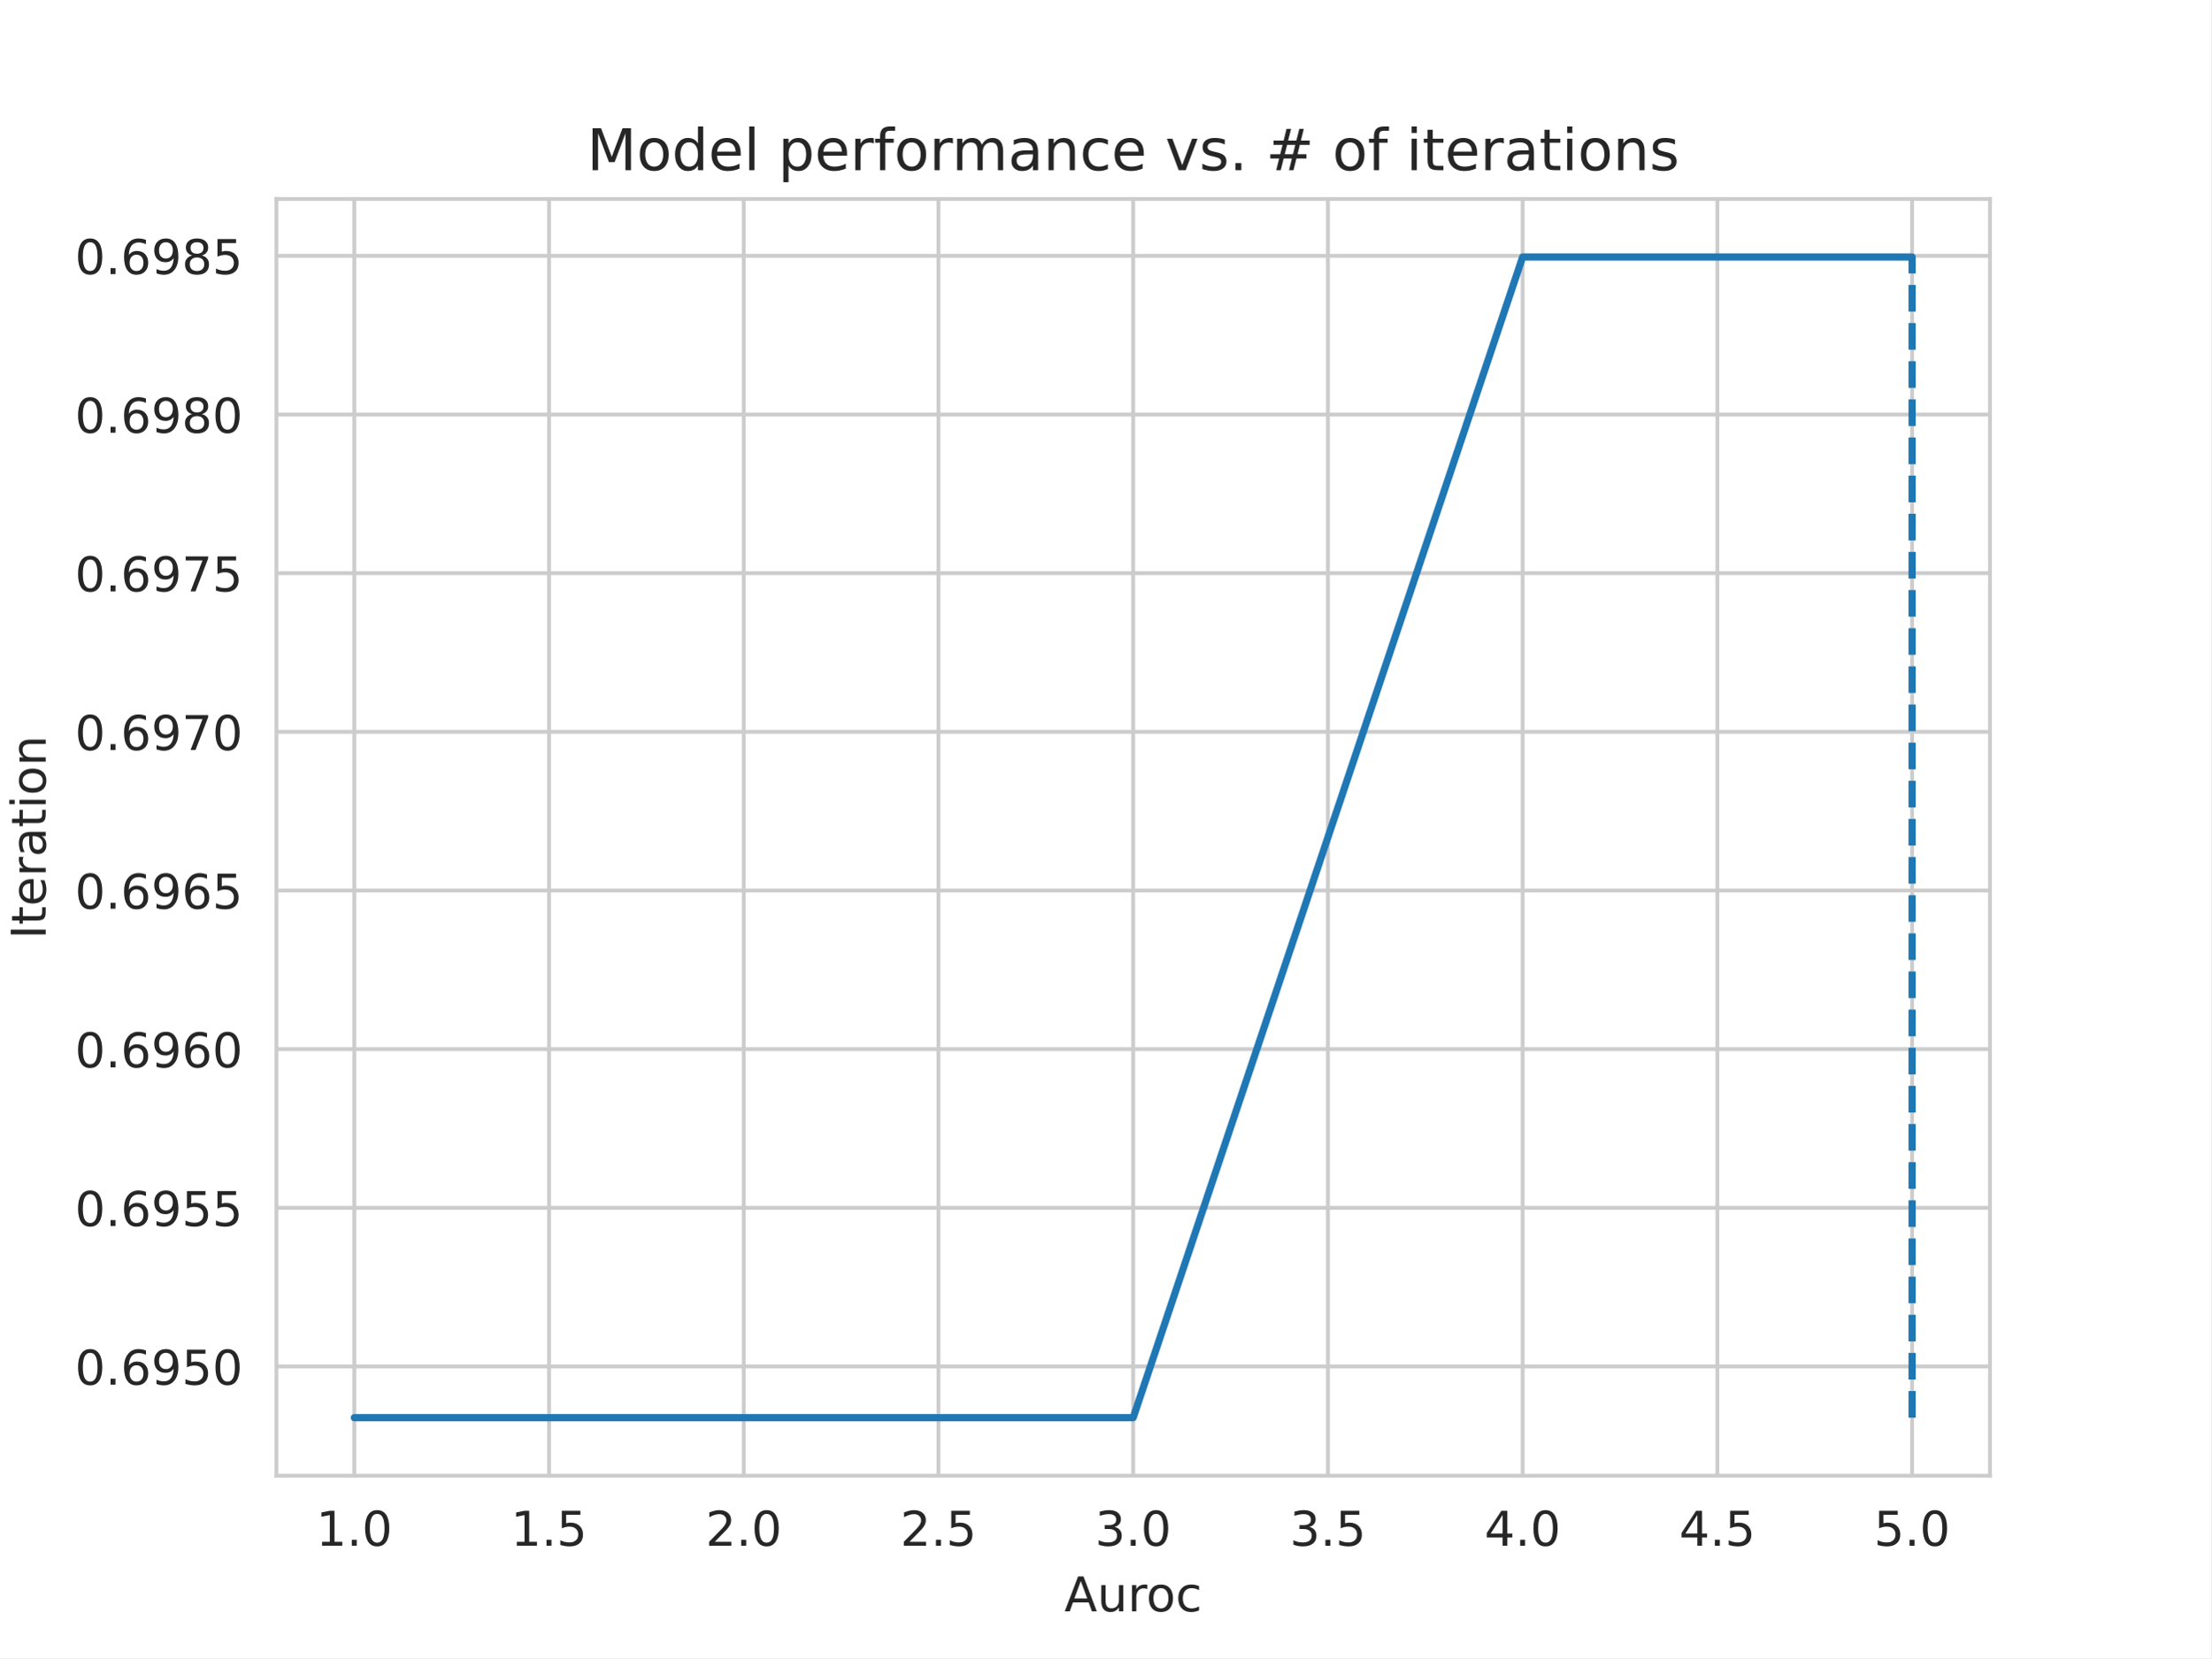
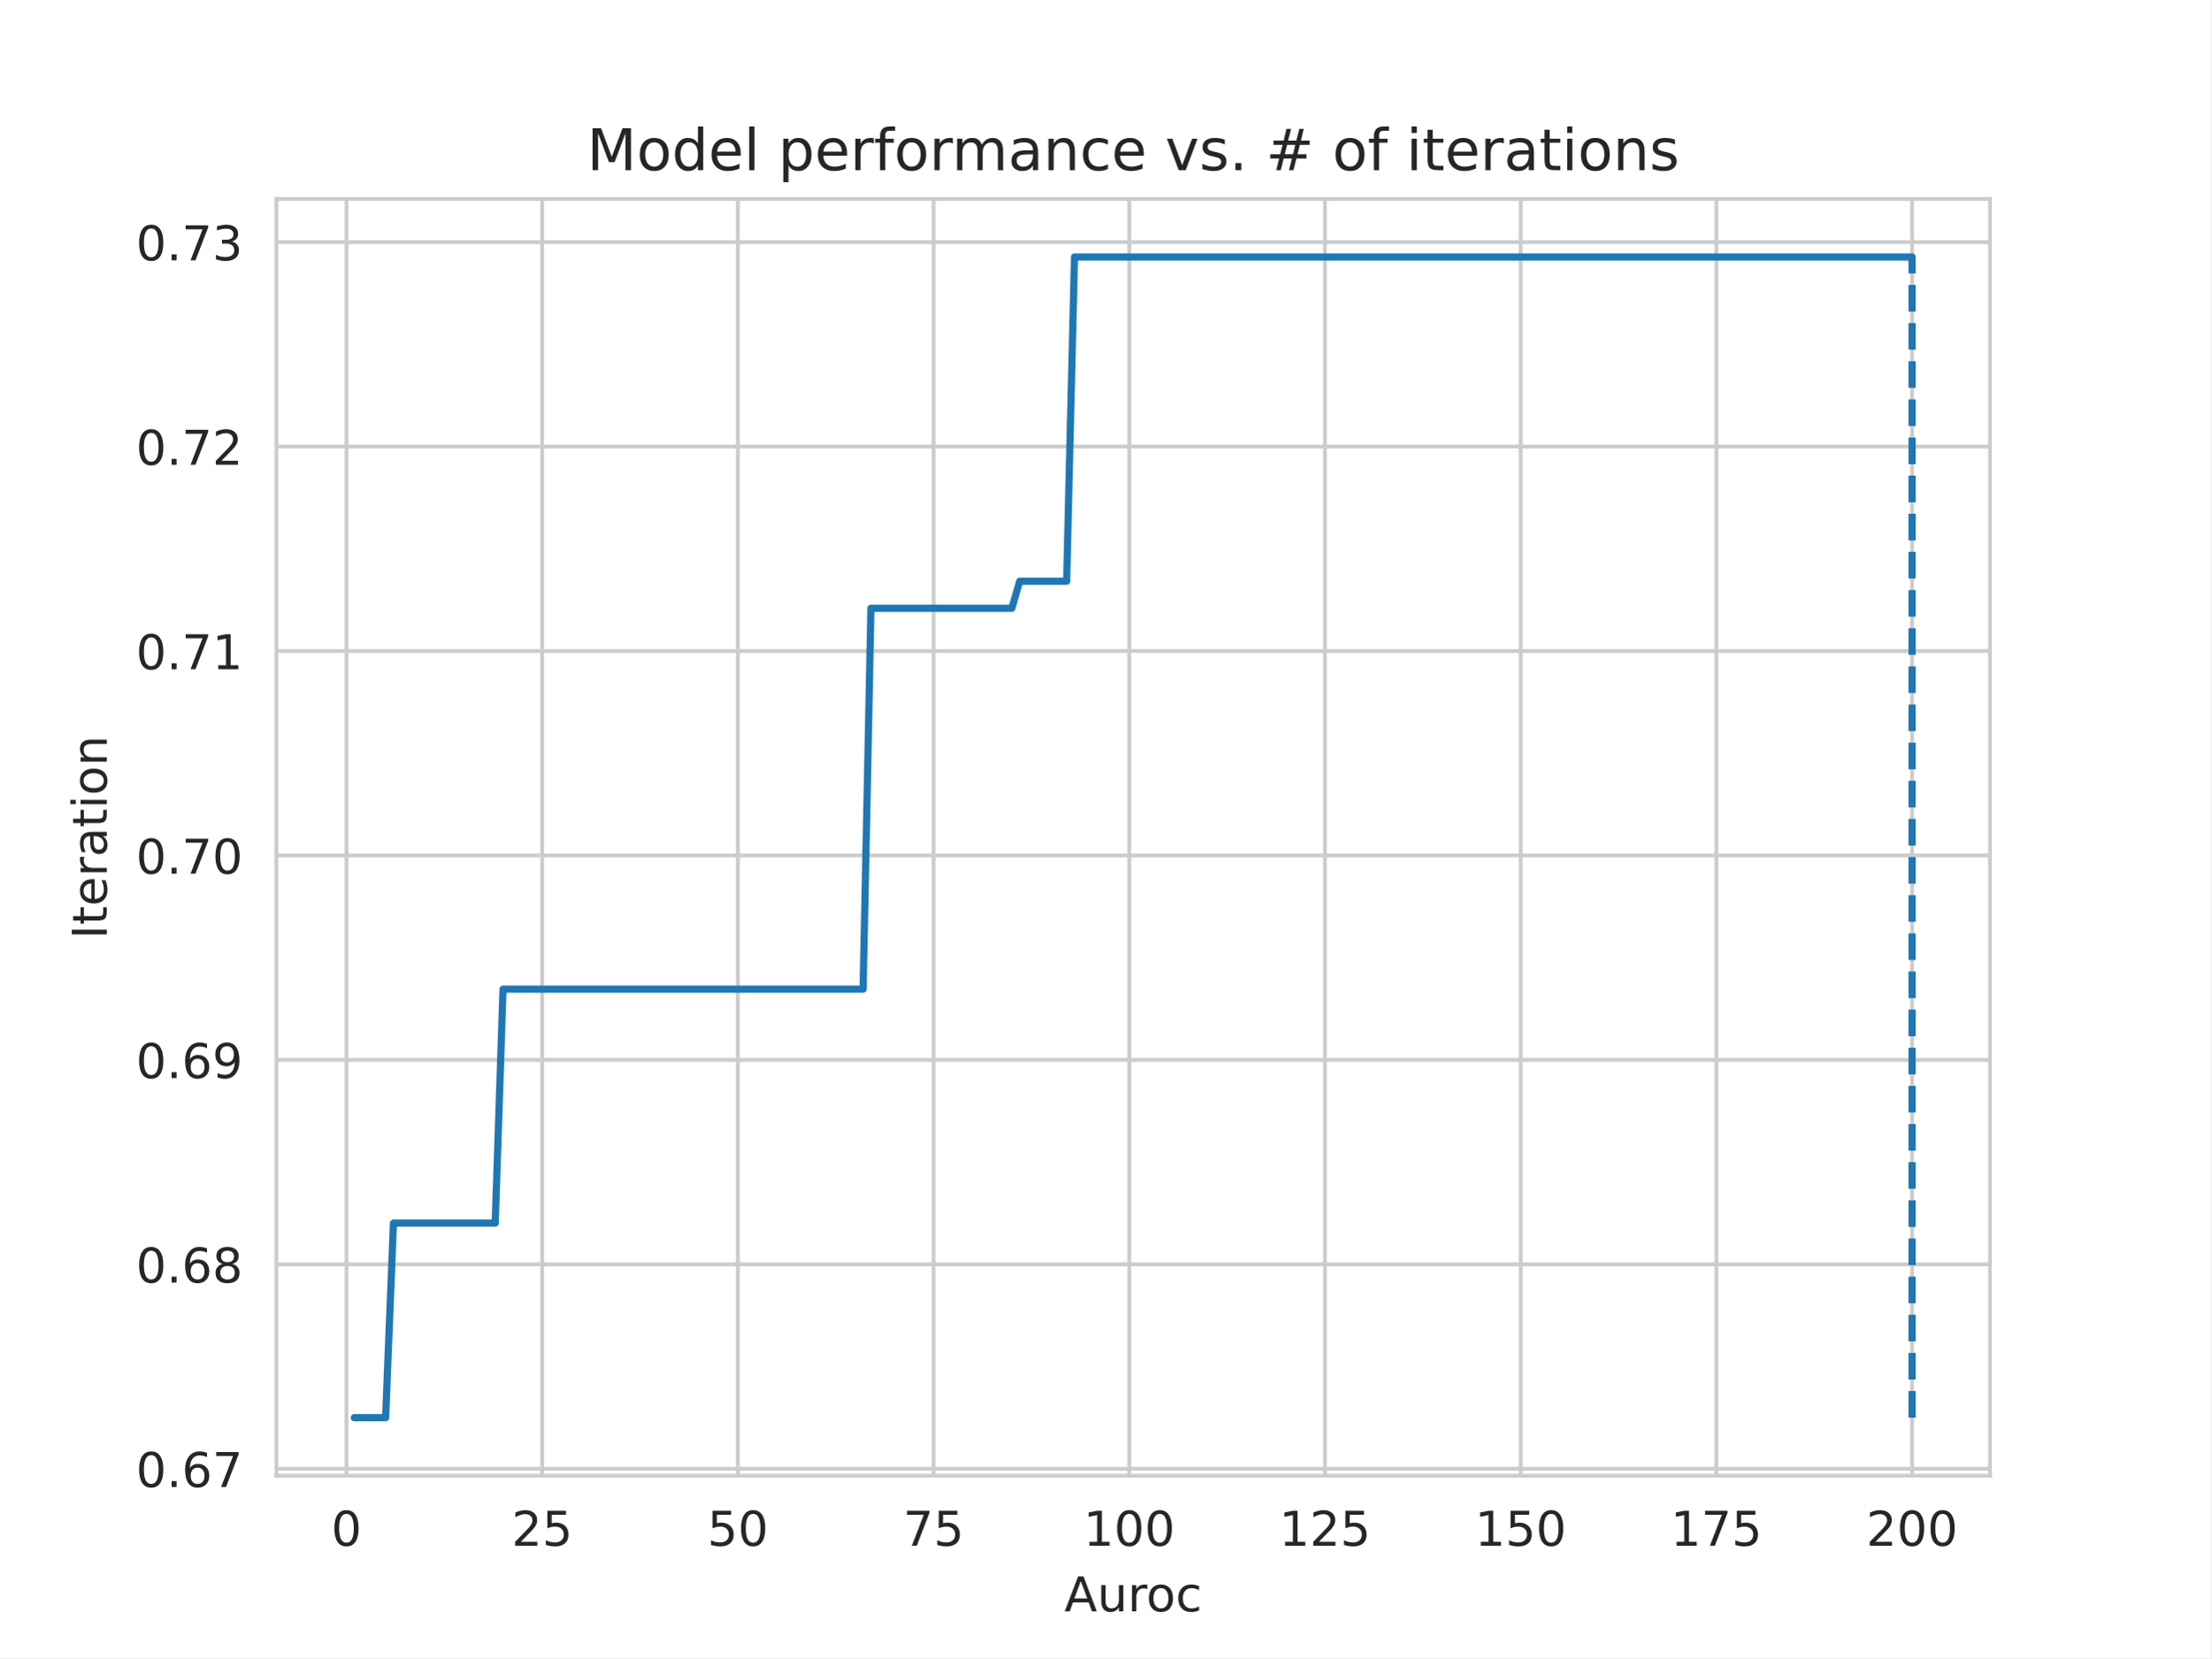
<svg xmlns="http://www.w3.org/2000/svg" xmlns:xlink="http://www.w3.org/1999/xlink" height="345.6pt" version="1.1" viewBox="0 0 460.8 345.6" width="460.8pt">
  <defs>
    <style type="text/css">*{stroke-linecap:butt;stroke-linejoin:round;}</style>
  </defs>
  <g id="figure_1">
    <g id="patch_1">
      <path d="M 0 345.6  L 460.8 345.6  L 460.8 0  L 0 0  z " style="fill:#ffffff;" />
    </g>
    <g id="axes_1">
      <g id="patch_2">
        <path d="M 57.6 307.584  L 414.72 307.584  L 414.72 41.472  L 57.6 41.472  z " style="fill:#ffffff;" />
      </g>
      <g id="matplotlib.axis_1">
        <g id="xtick_1">
          <g id="line2d_1">
-             <path clip-path="url(#pb2d61fb9b7)" d="M 73.833 307.584  L 73.833 41.472  " style="fill:none;stroke:#cccccc;stroke-linecap:round;stroke-width:0.8;" />
+             <path clip-path="url(#pe47498c962)" d="M 72.201 307.584  L 72.201 41.472  " style="fill:none;stroke:#cccccc;stroke-linecap:round;stroke-width:0.8;" />
          </g>
          <g id="text_1">
-             <g style="fill:#262626;" transform="translate(65.88116 322.1824)scale(0.1 -0.1)">
-               <defs>
-                 <path d="M 794 531  L 1825 531  L 1825 4091  L 703 3866  L 703 4441  L 1819 4666  L 2450 4666  L 2450 531  L 3481 531  L 3481 0  L 794 0  L 794 531  z " id="DejaVuSans-31" transform="scale(0.015625)" />
-                 <path d="M 684 794  L 1344 794  L 1344 0  L 684 0  L 684 794  z " id="DejaVuSans-2e" transform="scale(0.015625)" />
+             <g style="fill:#262626;" transform="translate(69.02005 322.1824)scale(0.1 -0.1)">
+               <defs>
                <path d="M 2034 4250  Q 1547 4250 1301 3770  Q 1056 3291 1056 2328  Q 1056 1369 1301 889  Q 1547 409 2034 409  Q 2525 409 2770 889  Q 3016 1369 3016 2328  Q 3016 3291 2770 3770  Q 2525 4250 2034 4250  z M 2034 4750  Q 2819 4750 3233 4129  Q 3647 3509 3647 2328  Q 3647 1150 3233 529  Q 2819 -91 2034 -91  Q 1250 -91 836 529  Q 422 1150 422 2328  Q 422 3509 836 4129  Q 1250 4750 2034 4750  z " id="DejaVuSans-30" transform="scale(0.015625)" />
              </defs>
-               <use xlink:href="#DejaVuSans-31" />
-               <use x="63.623" xlink:href="#DejaVuSans-2e" />
-               <use x="95.41" xlink:href="#DejaVuSans-30" />
+               <use xlink:href="#DejaVuSans-30" />
            </g>
          </g>
        </g>
        <g id="xtick_2">
          <g id="line2d_2">
-             <path clip-path="url(#pb2d61fb9b7)" d="M 114.415 307.584  L 114.415 41.472  " style="fill:none;stroke:#cccccc;stroke-linecap:round;stroke-width:0.8;" />
+             <path clip-path="url(#pe47498c962)" d="M 112.987 307.584  L 112.987 41.472  " style="fill:none;stroke:#cccccc;stroke-linecap:round;stroke-width:0.8;" />
          </g>
          <g id="text_2">
-             <g style="fill:#262626;" transform="translate(106.463 322.1824)scale(0.1 -0.1)">
-               <defs>
+             <g style="fill:#262626;" transform="translate(106.6245 322.1824)scale(0.1 -0.1)">
+               <defs>
+                 <path d="M 1228 531  L 3431 531  L 3431 0  L 469 0  L 469 531  Q 828 903 1448 1529  Q 2069 2156 2228 2338  Q 2531 2678 2651 2914  Q 2772 3150 2772 3378  Q 2772 3750 2511 3984  Q 2250 4219 1831 4219  Q 1534 4219 1204 4116  Q 875 4013 500 3803  L 500 4441  Q 881 4594 1212 4672  Q 1544 4750 1819 4750  Q 2544 4750 2975 4387  Q 3406 4025 3406 3419  Q 3406 3131 3298 2873  Q 3191 2616 2906 2266  Q 2828 2175 2409 1742  Q 1991 1309 1228 531  z " id="DejaVuSans-32" transform="scale(0.015625)" />
                <path d="M 691 4666  L 3169 4666  L 3169 4134  L 1269 4134  L 1269 2991  Q 1406 3038 1543 3061  Q 1681 3084 1819 3084  Q 2600 3084 3056 2656  Q 3513 2228 3513 1497  Q 3513 744 3044 326  Q 2575 -91 1722 -91  Q 1428 -91 1123 -41  Q 819 9 494 109  L 494 744  Q 775 591 1075 516  Q 1375 441 1709 441  Q 2250 441 2565 725  Q 2881 1009 2881 1497  Q 2881 1984 2565 2268  Q 2250 2553 1709 2553  Q 1456 2553 1204 2497  Q 953 2441 691 2322  L 691 4666  z " id="DejaVuSans-35" transform="scale(0.015625)" />
              </defs>
-               <use xlink:href="#DejaVuSans-31" />
-               <use x="63.623" xlink:href="#DejaVuSans-2e" />
-               <use x="95.41" xlink:href="#DejaVuSans-35" />
+               <use xlink:href="#DejaVuSans-32" />
+               <use x="63.623" xlink:href="#DejaVuSans-35" />
            </g>
          </g>
        </g>
        <g id="xtick_3">
          <g id="line2d_3">
-             <path clip-path="url(#pb2d61fb9b7)" d="M 154.996 307.584  L 154.996 41.472  " style="fill:none;stroke:#cccccc;stroke-linecap:round;stroke-width:0.8;" />
+             <path clip-path="url(#pe47498c962)" d="M 153.773 307.584  L 153.773 41.472  " style="fill:none;stroke:#cccccc;stroke-linecap:round;stroke-width:0.8;" />
          </g>
          <g id="text_3">
-             <g style="fill:#262626;" transform="translate(147.0448 322.1824)scale(0.1 -0.1)">
-               <defs>
-                 <path d="M 1228 531  L 3431 531  L 3431 0  L 469 0  L 469 531  Q 828 903 1448 1529  Q 2069 2156 2228 2338  Q 2531 2678 2651 2914  Q 2772 3150 2772 3378  Q 2772 3750 2511 3984  Q 2250 4219 1831 4219  Q 1534 4219 1204 4116  Q 875 4013 500 3803  L 500 4441  Q 881 4594 1212 4672  Q 1544 4750 1819 4750  Q 2544 4750 2975 4387  Q 3406 4025 3406 3419  Q 3406 3131 3298 2873  Q 3191 2616 2906 2266  Q 2828 2175 2409 1742  Q 1991 1309 1228 531  z " id="DejaVuSans-32" transform="scale(0.015625)" />
-               </defs>
-               <use xlink:href="#DejaVuSans-32" />
-               <use x="63.623" xlink:href="#DejaVuSans-2e" />
-               <use x="95.41" xlink:href="#DejaVuSans-30" />
+             <g style="fill:#262626;" transform="translate(147.4103 322.1824)scale(0.1 -0.1)">
+               <use xlink:href="#DejaVuSans-35" />
+               <use x="63.623" xlink:href="#DejaVuSans-30" />
            </g>
          </g>
        </g>
        <g id="xtick_4">
          <g id="line2d_4">
-             <path clip-path="url(#pb2d61fb9b7)" d="M 195.578 307.584  L 195.578 41.472  " style="fill:none;stroke:#cccccc;stroke-linecap:round;stroke-width:0.8;" />
+             <path clip-path="url(#pe47498c962)" d="M 194.559 307.584  L 194.559 41.472  " style="fill:none;stroke:#cccccc;stroke-linecap:round;stroke-width:0.8;" />
          </g>
          <g id="text_4">
-             <g style="fill:#262626;" transform="translate(187.6266 322.1824)scale(0.1 -0.1)">
-               <use xlink:href="#DejaVuSans-32" />
-               <use x="63.623" xlink:href="#DejaVuSans-2e" />
-               <use x="95.41" xlink:href="#DejaVuSans-35" />
+             <g style="fill:#262626;" transform="translate(188.196 322.1824)scale(0.1 -0.1)">
+               <defs>
+                 <path d="M 525 4666  L 3525 4666  L 3525 4397  L 1831 0  L 1172 0  L 2766 4134  L 525 4134  L 525 4666  z " id="DejaVuSans-37" transform="scale(0.015625)" />
+               </defs>
+               <use xlink:href="#DejaVuSans-37" />
+               <use x="63.623" xlink:href="#DejaVuSans-35" />
            </g>
          </g>
        </g>
        <g id="xtick_5">
          <g id="line2d_5">
-             <path clip-path="url(#pb2d61fb9b7)" d="M 236.16 307.584  L 236.16 41.472  " style="fill:none;stroke:#cccccc;stroke-linecap:round;stroke-width:0.8;" />
+             <path clip-path="url(#pe47498c962)" d="M 235.344 307.584  L 235.344 41.472  " style="fill:none;stroke:#cccccc;stroke-linecap:round;stroke-width:0.8;" />
          </g>
          <g id="text_5">
-             <g style="fill:#262626;" transform="translate(228.2084 322.1824)scale(0.1 -0.1)">
-               <defs>
-                 <path d="M 2597 2516  Q 3050 2419 3304 2112  Q 3559 1806 3559 1356  Q 3559 666 3084 287  Q 2609 -91 1734 -91  Q 1441 -91 1130 -33  Q 819 25 488 141  L 488 750  Q 750 597 1062 519  Q 1375 441 1716 441  Q 2309 441 2620 675  Q 2931 909 2931 1356  Q 2931 1769 2642 2001  Q 2353 2234 1838 2234  L 1294 2234  L 1294 2753  L 1863 2753  Q 2328 2753 2575 2939  Q 2822 3125 2822 3475  Q 2822 3834 2567 4026  Q 2313 4219 1838 4219  Q 1578 4219 1281 4162  Q 984 4106 628 3988  L 628 4550  Q 988 4650 1302 4700  Q 1616 4750 1894 4750  Q 2613 4750 3031 4423  Q 3450 4097 3450 3541  Q 3450 3153 3228 2886  Q 3006 2619 2597 2516  z " id="DejaVuSans-33" transform="scale(0.015625)" />
-               </defs>
-               <use xlink:href="#DejaVuSans-33" />
-               <use x="63.623" xlink:href="#DejaVuSans-2e" />
-               <use x="95.41" xlink:href="#DejaVuSans-30" />
+             <g style="fill:#262626;" transform="translate(225.8005 322.1824)scale(0.1 -0.1)">
+               <defs>
+                 <path d="M 794 531  L 1825 531  L 1825 4091  L 703 3866  L 703 4441  L 1819 4666  L 2450 4666  L 2450 531  L 3481 531  L 3481 0  L 794 0  L 794 531  z " id="DejaVuSans-31" transform="scale(0.015625)" />
+               </defs>
+               <use xlink:href="#DejaVuSans-31" />
+               <use x="63.623" xlink:href="#DejaVuSans-30" />
+               <use x="127.246" xlink:href="#DejaVuSans-30" />
            </g>
          </g>
        </g>
        <g id="xtick_6">
          <g id="line2d_6">
-             <path clip-path="url(#pb2d61fb9b7)" d="M 276.742 307.584  L 276.742 41.472  " style="fill:none;stroke:#cccccc;stroke-linecap:round;stroke-width:0.8;" />
+             <path clip-path="url(#pe47498c962)" d="M 276.13 307.584  L 276.13 41.472  " style="fill:none;stroke:#cccccc;stroke-linecap:round;stroke-width:0.8;" />
          </g>
          <g id="text_6">
-             <g style="fill:#262626;" transform="translate(268.7903 322.1824)scale(0.1 -0.1)">
-               <use xlink:href="#DejaVuSans-33" />
-               <use x="63.623" xlink:href="#DejaVuSans-2e" />
-               <use x="95.41" xlink:href="#DejaVuSans-35" />
+             <g style="fill:#262626;" transform="translate(266.5863 322.1824)scale(0.1 -0.1)">
+               <use xlink:href="#DejaVuSans-31" />
+               <use x="63.623" xlink:href="#DejaVuSans-32" />
+               <use x="127.246" xlink:href="#DejaVuSans-35" />
            </g>
          </g>
        </g>
        <g id="xtick_7">
          <g id="line2d_7">
-             <path clip-path="url(#pb2d61fb9b7)" d="M 317.324 307.584  L 317.324 41.472  " style="fill:none;stroke:#cccccc;stroke-linecap:round;stroke-width:0.8;" />
+             <path clip-path="url(#pe47498c962)" d="M 316.916 307.584  L 316.916 41.472  " style="fill:none;stroke:#cccccc;stroke-linecap:round;stroke-width:0.8;" />
          </g>
          <g id="text_7">
-             <g style="fill:#262626;" transform="translate(309.3721 322.1824)scale(0.1 -0.1)">
-               <defs>
-                 <path d="M 2419 4116  L 825 1625  L 2419 1625  L 2419 4116  z M 2253 4666  L 3047 4666  L 3047 1625  L 3713 1625  L 3713 1100  L 3047 1100  L 3047 0  L 2419 0  L 2419 1100  L 313 1100  L 313 1709  L 2253 4666  z " id="DejaVuSans-34" transform="scale(0.015625)" />
-               </defs>
-               <use xlink:href="#DejaVuSans-34" />
-               <use x="63.623" xlink:href="#DejaVuSans-2e" />
-               <use x="95.41" xlink:href="#DejaVuSans-30" />
+             <g style="fill:#262626;" transform="translate(307.372 322.1824)scale(0.1 -0.1)">
+               <use xlink:href="#DejaVuSans-31" />
+               <use x="63.623" xlink:href="#DejaVuSans-35" />
+               <use x="127.246" xlink:href="#DejaVuSans-30" />
            </g>
          </g>
        </g>
        <g id="xtick_8">
          <g id="line2d_8">
-             <path clip-path="url(#pb2d61fb9b7)" d="M 357.905 307.584  L 357.905 41.472  " style="fill:none;stroke:#cccccc;stroke-linecap:round;stroke-width:0.8;" />
+             <path clip-path="url(#pe47498c962)" d="M 357.702 307.584  L 357.702 41.472  " style="fill:none;stroke:#cccccc;stroke-linecap:round;stroke-width:0.8;" />
          </g>
          <g id="text_8">
-             <g style="fill:#262626;" transform="translate(349.9539 322.1824)scale(0.1 -0.1)">
-               <use xlink:href="#DejaVuSans-34" />
-               <use x="63.623" xlink:href="#DejaVuSans-2e" />
-               <use x="95.41" xlink:href="#DejaVuSans-35" />
+             <g style="fill:#262626;" transform="translate(348.1578 322.1824)scale(0.1 -0.1)">
+               <use xlink:href="#DejaVuSans-31" />
+               <use x="63.623" xlink:href="#DejaVuSans-37" />
+               <use x="127.246" xlink:href="#DejaVuSans-35" />
            </g>
          </g>
        </g>
        <g id="xtick_9">
          <g id="line2d_9">
-             <path clip-path="url(#pb2d61fb9b7)" d="M 398.487 307.584  L 398.487 41.472  " style="fill:none;stroke:#cccccc;stroke-linecap:round;stroke-width:0.8;" />
+             <path clip-path="url(#pe47498c962)" d="M 398.487 307.584  L 398.487 41.472  " style="fill:none;stroke:#cccccc;stroke-linecap:round;stroke-width:0.8;" />
          </g>
          <g id="text_9">
-             <g style="fill:#262626;" transform="translate(390.5357 322.1824)scale(0.1 -0.1)">
-               <use xlink:href="#DejaVuSans-35" />
-               <use x="63.623" xlink:href="#DejaVuSans-2e" />
-               <use x="95.41" xlink:href="#DejaVuSans-30" />
+             <g style="fill:#262626;" transform="translate(388.9435 322.1824)scale(0.1 -0.1)">
+               <use xlink:href="#DejaVuSans-32" />
+               <use x="63.623" xlink:href="#DejaVuSans-30" />
+               <use x="127.246" xlink:href="#DejaVuSans-30" />
            </g>
          </g>
        </g>
        <g id="text_10">
          <g style="fill:#262626;" transform="translate(221.8194 335.8606)scale(0.1 -0.1)">
            <defs>
              <path d="M 2188 4044  L 1331 1722  L 3047 1722  L 2188 4044  z M 1831 4666  L 2547 4666  L 4325 0  L 3669 0  L 3244 1197  L 1141 1197  L 716 0  L 50 0  L 1831 4666  z " id="DejaVuSans-41" transform="scale(0.015625)" />
              <path d="M 544 1381  L 544 3500  L 1119 3500  L 1119 1403  Q 1119 906 1312 657  Q 1506 409 1894 409  Q 2359 409 2629 706  Q 2900 1003 2900 1516  L 2900 3500  L 3475 3500  L 3475 0  L 2900 0  L 2900 538  Q 2691 219 2414 64  Q 2138 -91 1772 -91  Q 1169 -91 856 284  Q 544 659 544 1381  z M 1991 3584  L 1991 3584  z " id="DejaVuSans-75" transform="scale(0.015625)" />
              <path d="M 2631 2963  Q 2534 3019 2420 3045  Q 2306 3072 2169 3072  Q 1681 3072 1420 2755  Q 1159 2438 1159 1844  L 1159 0  L 581 0  L 581 3500  L 1159 3500  L 1159 2956  Q 1341 3275 1631 3429  Q 1922 3584 2338 3584  Q 2397 3584 2469 3576  Q 2541 3569 2628 3553  L 2631 2963  z " id="DejaVuSans-72" transform="scale(0.015625)" />
              <path d="M 1959 3097  Q 1497 3097 1228 2736  Q 959 2375 959 1747  Q 959 1119 1226 758  Q 1494 397 1959 397  Q 2419 397 2687 759  Q 2956 1122 2956 1747  Q 2956 2369 2687 2733  Q 2419 3097 1959 3097  z M 1959 3584  Q 2709 3584 3137 3096  Q 3566 2609 3566 1747  Q 3566 888 3137 398  Q 2709 -91 1959 -91  Q 1206 -91 779 398  Q 353 888 353 1747  Q 353 2609 779 3096  Q 1206 3584 1959 3584  z " id="DejaVuSans-6f" transform="scale(0.015625)" />
              <path d="M 3122 3366  L 3122 2828  Q 2878 2963 2633 3030  Q 2388 3097 2138 3097  Q 1578 3097 1268 2742  Q 959 2388 959 1747  Q 959 1106 1268 751  Q 1578 397 2138 397  Q 2388 397 2633 464  Q 2878 531 3122 666  L 3122 134  Q 2881 22 2623 -34  Q 2366 -91 2075 -91  Q 1284 -91 818 406  Q 353 903 353 1747  Q 353 2603 823 3093  Q 1294 3584 2113 3584  Q 2378 3584 2631 3529  Q 2884 3475 3122 3366  z " id="DejaVuSans-63" transform="scale(0.015625)" />
            </defs>
            <use xlink:href="#DejaVuSans-41" />
            <use x="68.408" xlink:href="#DejaVuSans-75" />
            <use x="131.787" xlink:href="#DejaVuSans-72" />
            <use x="170.65" xlink:href="#DejaVuSans-6f" />
            <use x="231.832" xlink:href="#DejaVuSans-63" />
          </g>
        </g>
      </g>
      <g id="matplotlib.axis_2">
        <g id="ytick_1">
          <g id="line2d_10">
-             <path clip-path="url(#pb2d61fb9b7)" d="M 57.6 284.815  L 414.72 284.815  " style="fill:none;stroke:#cccccc;stroke-linecap:round;stroke-width:0.8;" />
+             <path clip-path="url(#pe47498c962)" d="M 57.6 306.142  L 414.72 306.142  " style="fill:none;stroke:#cccccc;stroke-linecap:round;stroke-width:0.8;" />
          </g>
          <g id="text_11">
-             <g style="fill:#262626;" transform="translate(15.60938 288.6141)scale(0.1 -0.1)">
-               <defs>
+             <g style="fill:#262626;" transform="translate(28.33438 309.9409)scale(0.1 -0.1)">
+               <defs>
+                 <path d="M 684 794  L 1344 794  L 1344 0  L 684 0  L 684 794  z " id="DejaVuSans-2e" transform="scale(0.015625)" />
                <path d="M 2113 2584  Q 1688 2584 1439 2293  Q 1191 2003 1191 1497  Q 1191 994 1439 701  Q 1688 409 2113 409  Q 2538 409 2786 701  Q 3034 994 3034 1497  Q 3034 2003 2786 2293  Q 2538 2584 2113 2584  z M 3366 4563  L 3366 3988  Q 3128 4100 2886 4159  Q 2644 4219 2406 4219  Q 1781 4219 1451 3797  Q 1122 3375 1075 2522  Q 1259 2794 1537 2939  Q 1816 3084 2150 3084  Q 2853 3084 3261 2657  Q 3669 2231 3669 1497  Q 3669 778 3244 343  Q 2819 -91 2113 -91  Q 1303 -91 875 529  Q 447 1150 447 2328  Q 447 3434 972 4092  Q 1497 4750 2381 4750  Q 2619 4750 2861 4703  Q 3103 4656 3366 4563  z " id="DejaVuSans-36" transform="scale(0.015625)" />
+               </defs>
+               <use xlink:href="#DejaVuSans-30" />
+               <use x="63.623" xlink:href="#DejaVuSans-2e" />
+               <use x="95.41" xlink:href="#DejaVuSans-36" />
+               <use x="159.033" xlink:href="#DejaVuSans-37" />
+             </g>
+           </g>
+         </g>
+         <g id="ytick_2">
+           <g id="line2d_11">
+             <path clip-path="url(#pe47498c962)" d="M 57.6 263.528  L 414.72 263.528  " style="fill:none;stroke:#cccccc;stroke-linecap:round;stroke-width:0.8;" />
+           </g>
+           <g id="text_12">
+             <g style="fill:#262626;" transform="translate(28.33438 267.3272)scale(0.1 -0.1)">
+               <defs>
+                 <path d="M 2034 2216  Q 1584 2216 1326 1975  Q 1069 1734 1069 1313  Q 1069 891 1326 650  Q 1584 409 2034 409  Q 2484 409 2743 651  Q 3003 894 3003 1313  Q 3003 1734 2745 1975  Q 2488 2216 2034 2216  z M 1403 2484  Q 997 2584 770 2862  Q 544 3141 544 3541  Q 544 4100 942 4425  Q 1341 4750 2034 4750  Q 2731 4750 3128 4425  Q 3525 4100 3525 3541  Q 3525 3141 3298 2862  Q 3072 2584 2669 2484  Q 3125 2378 3379 2068  Q 3634 1759 3634 1313  Q 3634 634 3220 271  Q 2806 -91 2034 -91  Q 1263 -91 848 271  Q 434 634 434 1313  Q 434 1759 690 2068  Q 947 2378 1403 2484  z M 1172 3481  Q 1172 3119 1398 2916  Q 1625 2713 2034 2713  Q 2441 2713 2670 2916  Q 2900 3119 2900 3481  Q 2900 3844 2670 4047  Q 2441 4250 2034 4250  Q 1625 4250 1398 4047  Q 1172 3844 1172 3481  z " id="DejaVuSans-38" transform="scale(0.015625)" />
+               </defs>
+               <use xlink:href="#DejaVuSans-30" />
+               <use x="63.623" xlink:href="#DejaVuSans-2e" />
+               <use x="95.41" xlink:href="#DejaVuSans-36" />
+               <use x="159.033" xlink:href="#DejaVuSans-38" />
+             </g>
+           </g>
+         </g>
+         <g id="ytick_3">
+           <g id="line2d_12">
+             <path clip-path="url(#pe47498c962)" d="M 57.6 220.914  L 414.72 220.914  " style="fill:none;stroke:#cccccc;stroke-linecap:round;stroke-width:0.8;" />
+           </g>
+           <g id="text_13">
+             <g style="fill:#262626;" transform="translate(28.33438 224.7134)scale(0.1 -0.1)">
+               <defs>
                <path d="M 703 97  L 703 672  Q 941 559 1184 500  Q 1428 441 1663 441  Q 2288 441 2617 861  Q 2947 1281 2994 2138  Q 2813 1869 2534 1725  Q 2256 1581 1919 1581  Q 1219 1581 811 2004  Q 403 2428 403 3163  Q 403 3881 828 4315  Q 1253 4750 1959 4750  Q 2769 4750 3195 4129  Q 3622 3509 3622 2328  Q 3622 1225 3098 567  Q 2575 -91 1691 -91  Q 1453 -91 1209 -44  Q 966 3 703 97  z M 1959 2075  Q 2384 2075 2632 2365  Q 2881 2656 2881 3163  Q 2881 3666 2632 3958  Q 2384 4250 1959 4250  Q 1534 4250 1286 3958  Q 1038 3666 1038 3163  Q 1038 2656 1286 2365  Q 1534 2075 1959 2075  z " id="DejaVuSans-39" transform="scale(0.015625)" />
              </defs>
              <use xlink:href="#DejaVuSans-30" />
              <use x="63.623" xlink:href="#DejaVuSans-2e" />
              <use x="95.41" xlink:href="#DejaVuSans-36" />
              <use x="159.033" xlink:href="#DejaVuSans-39" />
-               <use x="222.656" xlink:href="#DejaVuSans-35" />
-               <use x="286.279" xlink:href="#DejaVuSans-30" />
-             </g>
-           </g>
-         </g>
-         <g id="ytick_2">
-           <g id="line2d_11">
-             <path clip-path="url(#pb2d61fb9b7)" d="M 57.6 251.745  L 414.72 251.745  " style="fill:none;stroke:#cccccc;stroke-linecap:round;stroke-width:0.8;" />
-           </g>
-           <g id="text_12">
-             <g style="fill:#262626;" transform="translate(15.60938 255.5439)scale(0.1 -0.1)">
-               <use xlink:href="#DejaVuSans-30" />
-               <use x="63.623" xlink:href="#DejaVuSans-2e" />
-               <use x="95.41" xlink:href="#DejaVuSans-36" />
-               <use x="159.033" xlink:href="#DejaVuSans-39" />
-               <use x="222.656" xlink:href="#DejaVuSans-35" />
-               <use x="286.279" xlink:href="#DejaVuSans-35" />
-             </g>
-           </g>
-         </g>
-         <g id="ytick_3">
-           <g id="line2d_12">
-             <path clip-path="url(#pb2d61fb9b7)" d="M 57.6 218.675  L 414.72 218.675  " style="fill:none;stroke:#cccccc;stroke-linecap:round;stroke-width:0.8;" />
-           </g>
-           <g id="text_13">
-             <g style="fill:#262626;" transform="translate(15.60938 222.4737)scale(0.1 -0.1)">
-               <use xlink:href="#DejaVuSans-30" />
-               <use x="63.623" xlink:href="#DejaVuSans-2e" />
-               <use x="95.41" xlink:href="#DejaVuSans-36" />
-               <use x="159.033" xlink:href="#DejaVuSans-39" />
-               <use x="222.656" xlink:href="#DejaVuSans-36" />
-               <use x="286.279" xlink:href="#DejaVuSans-30" />
            </g>
          </g>
        </g>
        <g id="ytick_4">
          <g id="line2d_13">
-             <path clip-path="url(#pb2d61fb9b7)" d="M 57.6 185.604  L 414.72 185.604  " style="fill:none;stroke:#cccccc;stroke-linecap:round;stroke-width:0.8;" />
+             <path clip-path="url(#pe47498c962)" d="M 57.6 178.3  L 414.72 178.3  " style="fill:none;stroke:#cccccc;stroke-linecap:round;stroke-width:0.8;" />
          </g>
          <g id="text_14">
-             <g style="fill:#262626;" transform="translate(15.60938 189.4036)scale(0.1 -0.1)">
-               <use xlink:href="#DejaVuSans-30" />
-               <use x="63.623" xlink:href="#DejaVuSans-2e" />
-               <use x="95.41" xlink:href="#DejaVuSans-36" />
-               <use x="159.033" xlink:href="#DejaVuSans-39" />
-               <use x="222.656" xlink:href="#DejaVuSans-36" />
-               <use x="286.279" xlink:href="#DejaVuSans-35" />
+             <g style="fill:#262626;" transform="translate(28.33438 182.0997)scale(0.1 -0.1)">
+               <use xlink:href="#DejaVuSans-30" />
+               <use x="63.623" xlink:href="#DejaVuSans-2e" />
+               <use x="95.41" xlink:href="#DejaVuSans-37" />
+               <use x="159.033" xlink:href="#DejaVuSans-30" />
            </g>
          </g>
        </g>
        <g id="ytick_5">
          <g id="line2d_14">
-             <path clip-path="url(#pb2d61fb9b7)" d="M 57.6 152.534  L 414.72 152.534  " style="fill:none;stroke:#cccccc;stroke-linecap:round;stroke-width:0.8;" />
+             <path clip-path="url(#pe47498c962)" d="M 57.6 135.687  L 414.72 135.687  " style="fill:none;stroke:#cccccc;stroke-linecap:round;stroke-width:0.8;" />
          </g>
          <g id="text_15">
-             <g style="fill:#262626;" transform="translate(15.60938 156.3334)scale(0.1 -0.1)">
-               <defs>
-                 <path d="M 525 4666  L 3525 4666  L 3525 4397  L 1831 0  L 1172 0  L 2766 4134  L 525 4134  L 525 4666  z " id="DejaVuSans-37" transform="scale(0.015625)" />
-               </defs>
-               <use xlink:href="#DejaVuSans-30" />
-               <use x="63.623" xlink:href="#DejaVuSans-2e" />
-               <use x="95.41" xlink:href="#DejaVuSans-36" />
-               <use x="159.033" xlink:href="#DejaVuSans-39" />
-               <use x="222.656" xlink:href="#DejaVuSans-37" />
-               <use x="286.279" xlink:href="#DejaVuSans-30" />
+             <g style="fill:#262626;" transform="translate(28.33438 139.486)scale(0.1 -0.1)">
+               <use xlink:href="#DejaVuSans-30" />
+               <use x="63.623" xlink:href="#DejaVuSans-2e" />
+               <use x="95.41" xlink:href="#DejaVuSans-37" />
+               <use x="159.033" xlink:href="#DejaVuSans-31" />
            </g>
          </g>
        </g>
        <g id="ytick_6">
          <g id="line2d_15">
-             <path clip-path="url(#pb2d61fb9b7)" d="M 57.6 119.464  L 414.72 119.464  " style="fill:none;stroke:#cccccc;stroke-linecap:round;stroke-width:0.8;" />
+             <path clip-path="url(#pe47498c962)" d="M 57.6 93.073  L 414.72 93.073  " style="fill:none;stroke:#cccccc;stroke-linecap:round;stroke-width:0.8;" />
          </g>
          <g id="text_16">
-             <g style="fill:#262626;" transform="translate(15.60938 123.2632)scale(0.1 -0.1)">
-               <use xlink:href="#DejaVuSans-30" />
-               <use x="63.623" xlink:href="#DejaVuSans-2e" />
-               <use x="95.41" xlink:href="#DejaVuSans-36" />
-               <use x="159.033" xlink:href="#DejaVuSans-39" />
-               <use x="222.656" xlink:href="#DejaVuSans-37" />
-               <use x="286.279" xlink:href="#DejaVuSans-35" />
+             <g style="fill:#262626;" transform="translate(28.33438 96.87225)scale(0.1 -0.1)">
+               <use xlink:href="#DejaVuSans-30" />
+               <use x="63.623" xlink:href="#DejaVuSans-2e" />
+               <use x="95.41" xlink:href="#DejaVuSans-37" />
+               <use x="159.033" xlink:href="#DejaVuSans-32" />
            </g>
          </g>
        </g>
        <g id="ytick_7">
          <g id="line2d_16">
-             <path clip-path="url(#pb2d61fb9b7)" d="M 57.6 86.394  L 414.72 86.394  " style="fill:none;stroke:#cccccc;stroke-linecap:round;stroke-width:0.8;" />
+             <path clip-path="url(#pe47498c962)" d="M 57.6 50.459  L 414.72 50.459  " style="fill:none;stroke:#cccccc;stroke-linecap:round;stroke-width:0.8;" />
          </g>
          <g id="text_17">
-             <g style="fill:#262626;" transform="translate(15.60938 90.19306)scale(0.1 -0.1)">
-               <defs>
-                 <path d="M 2034 2216  Q 1584 2216 1326 1975  Q 1069 1734 1069 1313  Q 1069 891 1326 650  Q 1584 409 2034 409  Q 2484 409 2743 651  Q 3003 894 3003 1313  Q 3003 1734 2745 1975  Q 2488 2216 2034 2216  z M 1403 2484  Q 997 2584 770 2862  Q 544 3141 544 3541  Q 544 4100 942 4425  Q 1341 4750 2034 4750  Q 2731 4750 3128 4425  Q 3525 4100 3525 3541  Q 3525 3141 3298 2862  Q 3072 2584 2669 2484  Q 3125 2378 3379 2068  Q 3634 1759 3634 1313  Q 3634 634 3220 271  Q 2806 -91 2034 -91  Q 1263 -91 848 271  Q 434 634 434 1313  Q 434 1759 690 2068  Q 947 2378 1403 2484  z M 1172 3481  Q 1172 3119 1398 2916  Q 1625 2713 2034 2713  Q 2441 2713 2670 2916  Q 2900 3119 2900 3481  Q 2900 3844 2670 4047  Q 2441 4250 2034 4250  Q 1625 4250 1398 4047  Q 1172 3844 1172 3481  z " id="DejaVuSans-38" transform="scale(0.015625)" />
-               </defs>
-               <use xlink:href="#DejaVuSans-30" />
-               <use x="63.623" xlink:href="#DejaVuSans-2e" />
-               <use x="95.41" xlink:href="#DejaVuSans-36" />
-               <use x="159.033" xlink:href="#DejaVuSans-39" />
-               <use x="222.656" xlink:href="#DejaVuSans-38" />
-               <use x="286.279" xlink:href="#DejaVuSans-30" />
-             </g>
-           </g>
-         </g>
-         <g id="ytick_8">
-           <g id="line2d_17">
-             <path clip-path="url(#pb2d61fb9b7)" d="M 57.6 53.324  L 414.72 53.324  " style="fill:none;stroke:#cccccc;stroke-linecap:round;stroke-width:0.8;" />
-           </g>
-           <g id="text_18">
-             <g style="fill:#262626;" transform="translate(15.60938 57.12289)scale(0.1 -0.1)">
-               <use xlink:href="#DejaVuSans-30" />
-               <use x="63.623" xlink:href="#DejaVuSans-2e" />
-               <use x="95.41" xlink:href="#DejaVuSans-36" />
-               <use x="159.033" xlink:href="#DejaVuSans-39" />
-               <use x="222.656" xlink:href="#DejaVuSans-38" />
-               <use x="286.279" xlink:href="#DejaVuSans-35" />
-             </g>
-           </g>
-         </g>
-         <g id="text_19">
-           <g style="fill:#262626;" transform="translate(9.529687 195.7366)rotate(-90)scale(0.1 -0.1)">
+             <g style="fill:#262626;" transform="translate(28.33438 54.25852)scale(0.1 -0.1)">
+               <defs>
+                 <path d="M 2597 2516  Q 3050 2419 3304 2112  Q 3559 1806 3559 1356  Q 3559 666 3084 287  Q 2609 -91 1734 -91  Q 1441 -91 1130 -33  Q 819 25 488 141  L 488 750  Q 750 597 1062 519  Q 1375 441 1716 441  Q 2309 441 2620 675  Q 2931 909 2931 1356  Q 2931 1769 2642 2001  Q 2353 2234 1838 2234  L 1294 2234  L 1294 2753  L 1863 2753  Q 2328 2753 2575 2939  Q 2822 3125 2822 3475  Q 2822 3834 2567 4026  Q 2313 4219 1838 4219  Q 1578 4219 1281 4162  Q 984 4106 628 3988  L 628 4550  Q 988 4650 1302 4700  Q 1616 4750 1894 4750  Q 2613 4750 3031 4423  Q 3450 4097 3450 3541  Q 3450 3153 3228 2886  Q 3006 2619 2597 2516  z " id="DejaVuSans-33" transform="scale(0.015625)" />
+               </defs>
+               <use xlink:href="#DejaVuSans-30" />
+               <use x="63.623" xlink:href="#DejaVuSans-2e" />
+               <use x="95.41" xlink:href="#DejaVuSans-37" />
+               <use x="159.033" xlink:href="#DejaVuSans-33" />
+             </g>
+           </g>
+         </g>
+         <g id="text_18">
+           <g style="fill:#262626;" transform="translate(22.25469 195.7366)rotate(-90)scale(0.1 -0.1)">
            <defs>
              <path d="M 628 4666  L 1259 4666  L 1259 0  L 628 0  L 628 4666  z " id="DejaVuSans-49" transform="scale(0.015625)" />
              <path d="M 1172 4494  L 1172 3500  L 2356 3500  L 2356 3053  L 1172 3053  L 1172 1153  Q 1172 725 1289 603  Q 1406 481 1766 481  L 2356 481  L 2356 0  L 1766 0  Q 1100 0 847 248  Q 594 497 594 1153  L 594 3053  L 172 3053  L 172 3500  L 594 3500  L 594 4494  L 1172 4494  z " id="DejaVuSans-74" transform="scale(0.015625)" />
              <path d="M 3597 1894  L 3597 1613  L 953 1613  Q 991 1019 1311 708  Q 1631 397 2203 397  Q 2534 397 2845 478  Q 3156 559 3463 722  L 3463 178  Q 3153 47 2828 -22  Q 2503 -91 2169 -91  Q 1331 -91 842 396  Q 353 884 353 1716  Q 353 2575 817 3079  Q 1281 3584 2069 3584  Q 2775 3584 3186 3129  Q 3597 2675 3597 1894  z M 3022 2063  Q 3016 2534 2758 2815  Q 2500 3097 2075 3097  Q 1594 3097 1305 2825  Q 1016 2553 972 2059  L 3022 2063  z " id="DejaVuSans-65" transform="scale(0.015625)" />
              <path d="M 2194 1759  Q 1497 1759 1228 1600  Q 959 1441 959 1056  Q 959 750 1161 570  Q 1363 391 1709 391  Q 2188 391 2477 730  Q 2766 1069 2766 1631  L 2766 1759  L 2194 1759  z M 3341 1997  L 3341 0  L 2766 0  L 2766 531  Q 2569 213 2275 61  Q 1981 -91 1556 -91  Q 1019 -91 701 211  Q 384 513 384 1019  Q 384 1609 779 1909  Q 1175 2209 1959 2209  L 2766 2209  L 2766 2266  Q 2766 2663 2505 2880  Q 2244 3097 1772 3097  Q 1472 3097 1187 3025  Q 903 2953 641 2809  L 641 3341  Q 956 3463 1253 3523  Q 1550 3584 1831 3584  Q 2591 3584 2966 3190  Q 3341 2797 3341 1997  z " id="DejaVuSans-61" transform="scale(0.015625)" />
              <path d="M 603 3500  L 1178 3500  L 1178 0  L 603 0  L 603 3500  z M 603 4863  L 1178 4863  L 1178 4134  L 603 4134  L 603 4863  z " id="DejaVuSans-69" transform="scale(0.015625)" />
              <path d="M 3513 2113  L 3513 0  L 2938 0  L 2938 2094  Q 2938 2591 2744 2837  Q 2550 3084 2163 3084  Q 1697 3084 1428 2787  Q 1159 2491 1159 1978  L 1159 0  L 581 0  L 581 3500  L 1159 3500  L 1159 2956  Q 1366 3272 1645 3428  Q 1925 3584 2291 3584  Q 2894 3584 3203 3211  Q 3513 2838 3513 2113  z " id="DejaVuSans-6e" transform="scale(0.015625)" />
            </defs>
            <use xlink:href="#DejaVuSans-49" />
            <use x="29.492" xlink:href="#DejaVuSans-74" />
            <use x="68.701" xlink:href="#DejaVuSans-65" />
            <use x="130.225" xlink:href="#DejaVuSans-72" />
            <use x="171.338" xlink:href="#DejaVuSans-61" />
            <use x="232.617" xlink:href="#DejaVuSans-74" />
            <use x="271.826" xlink:href="#DejaVuSans-69" />
            <use x="299.609" xlink:href="#DejaVuSans-6f" />
            <use x="360.791" xlink:href="#DejaVuSans-6e" />
          </g>
        </g>
      </g>
      <g id="LineCollection_1">
-         <path clip-path="url(#pb2d61fb9b7)" d="M 398.487 295.488  L 398.487 53.568  " style="fill:none;stroke:#1f77b4;stroke-dasharray:5.55,2.4;stroke-dashoffset:0;stroke-width:1.5;" />
-       </g>
-       <g id="line2d_18">
-         <path clip-path="url(#pb2d61fb9b7)" d="M 73.833 295.488  L 154.996 295.488  L 236.16 295.488  L 317.324 53.568  L 398.487 53.568  " style="fill:none;stroke:#1f77b4;stroke-linecap:round;stroke-width:1.5;" />
+         <path clip-path="url(#pe47498c962)" d="M 398.487 295.488  L 398.487 53.568  " style="fill:none;stroke:#1f77b4;stroke-dasharray:5.55,2.4;stroke-dashoffset:0;stroke-width:1.5;" />
+       </g>
+       <g id="line2d_17">
+         <path clip-path="url(#pe47498c962)" d="M 73.833 295.488  L 80.358 295.488  L 81.99 254.938  L 103.198 254.938  L 104.83 206.173  L 179.876 206.173  L 181.507 126.775  L 210.873 126.775  L 212.504 121.144  L 222.293 121.144  L 223.924 53.568  L 398.487 53.568  L 398.487 53.568  " style="fill:none;stroke:#1f77b4;stroke-linecap:round;stroke-width:1.5;" />
      </g>
      <g id="patch_3">
        <path d="M 57.6 307.584  L 57.6 41.472  " style="fill:none;stroke:#cccccc;stroke-linecap:square;stroke-linejoin:miter;stroke-width:0.8;" />
      </g>
      <g id="patch_4">
        <path d="M 414.72 307.584  L 414.72 41.472  " style="fill:none;stroke:#cccccc;stroke-linecap:square;stroke-linejoin:miter;stroke-width:0.8;" />
      </g>
      <g id="patch_5">
        <path d="M 57.6 307.584  L 414.72 307.584  " style="fill:none;stroke:#cccccc;stroke-linecap:square;stroke-linejoin:miter;stroke-width:0.8;" />
      </g>
      <g id="patch_6">
        <path d="M 57.6 41.472  L 414.72 41.472  " style="fill:none;stroke:#cccccc;stroke-linecap:square;stroke-linejoin:miter;stroke-width:0.8;" />
      </g>
-       <g id="text_20">
+       <g id="text_19">
        <g style="fill:#262626;" transform="translate(122.3147 35.472)scale(0.12 -0.12)">
          <defs>
            <path d="M 628 4666  L 1569 4666  L 2759 1491  L 3956 4666  L 4897 4666  L 4897 0  L 4281 0  L 4281 4097  L 3078 897  L 2444 897  L 1241 4097  L 1241 0  L 628 0  L 628 4666  z " id="DejaVuSans-4d" transform="scale(0.015625)" />
            <path d="M 2906 2969  L 2906 4863  L 3481 4863  L 3481 0  L 2906 0  L 2906 525  Q 2725 213 2448 61  Q 2172 -91 1784 -91  Q 1150 -91 751 415  Q 353 922 353 1747  Q 353 2572 751 3078  Q 1150 3584 1784 3584  Q 2172 3584 2448 3432  Q 2725 3281 2906 2969  z M 947 1747  Q 947 1113 1208 752  Q 1469 391 1925 391  Q 2381 391 2643 752  Q 2906 1113 2906 1747  Q 2906 2381 2643 2742  Q 2381 3103 1925 3103  Q 1469 3103 1208 2742  Q 947 2381 947 1747  z " id="DejaVuSans-64" transform="scale(0.015625)" />
            <path d="M 603 4863  L 1178 4863  L 1178 0  L 603 0  L 603 4863  z " id="DejaVuSans-6c" transform="scale(0.015625)" />
            <path id="DejaVuSans-20" transform="scale(0.015625)" />
            <path d="M 1159 525  L 1159 -1331  L 581 -1331  L 581 3500  L 1159 3500  L 1159 2969  Q 1341 3281 1617 3432  Q 1894 3584 2278 3584  Q 2916 3584 3314 3078  Q 3713 2572 3713 1747  Q 3713 922 3314 415  Q 2916 -91 2278 -91  Q 1894 -91 1617 61  Q 1341 213 1159 525  z M 3116 1747  Q 3116 2381 2855 2742  Q 2594 3103 2138 3103  Q 1681 3103 1420 2742  Q 1159 2381 1159 1747  Q 1159 1113 1420 752  Q 1681 391 2138 391  Q 2594 391 2855 752  Q 3116 1113 3116 1747  z " id="DejaVuSans-70" transform="scale(0.015625)" />
            <path d="M 2375 4863  L 2375 4384  L 1825 4384  Q 1516 4384 1395 4259  Q 1275 4134 1275 3809  L 1275 3500  L 2222 3500  L 2222 3053  L 1275 3053  L 1275 0  L 697 0  L 697 3053  L 147 3053  L 147 3500  L 697 3500  L 697 3744  Q 697 4328 969 4595  Q 1241 4863 1831 4863  L 2375 4863  z " id="DejaVuSans-66" transform="scale(0.015625)" />
            <path d="M 3328 2828  Q 3544 3216 3844 3400  Q 4144 3584 4550 3584  Q 5097 3584 5394 3201  Q 5691 2819 5691 2113  L 5691 0  L 5113 0  L 5113 2094  Q 5113 2597 4934 2840  Q 4756 3084 4391 3084  Q 3944 3084 3684 2787  Q 3425 2491 3425 1978  L 3425 0  L 2847 0  L 2847 2094  Q 2847 2600 2669 2842  Q 2491 3084 2119 3084  Q 1678 3084 1418 2786  Q 1159 2488 1159 1978  L 1159 0  L 581 0  L 581 3500  L 1159 3500  L 1159 2956  Q 1356 3278 1631 3431  Q 1906 3584 2284 3584  Q 2666 3584 2933 3390  Q 3200 3197 3328 2828  z " id="DejaVuSans-6d" transform="scale(0.015625)" />
            <path d="M 191 3500  L 800 3500  L 1894 563  L 2988 3500  L 3597 3500  L 2284 0  L 1503 0  L 191 3500  z " id="DejaVuSans-76" transform="scale(0.015625)" />
            <path d="M 2834 3397  L 2834 2853  Q 2591 2978 2328 3040  Q 2066 3103 1784 3103  Q 1356 3103 1142 2972  Q 928 2841 928 2578  Q 928 2378 1081 2264  Q 1234 2150 1697 2047  L 1894 2003  Q 2506 1872 2764 1633  Q 3022 1394 3022 966  Q 3022 478 2636 193  Q 2250 -91 1575 -91  Q 1294 -91 989 -36  Q 684 19 347 128  L 347 722  Q 666 556 975 473  Q 1284 391 1588 391  Q 1994 391 2212 530  Q 2431 669 2431 922  Q 2431 1156 2273 1281  Q 2116 1406 1581 1522  L 1381 1569  Q 847 1681 609 1914  Q 372 2147 372 2553  Q 372 3047 722 3315  Q 1072 3584 1716 3584  Q 2034 3584 2315 3537  Q 2597 3491 2834 3397  z " id="DejaVuSans-73" transform="scale(0.015625)" />
            <path d="M 3272 2816  L 2363 2816  L 2100 1772  L 3016 1772  L 3272 2816  z M 2803 4594  L 2478 3297  L 3391 3297  L 3719 4594  L 4219 4594  L 3897 3297  L 4872 3297  L 4872 2816  L 3775 2816  L 3519 1772  L 4513 1772  L 4513 1294  L 3397 1294  L 3072 0  L 2572 0  L 2894 1294  L 1978 1294  L 1656 0  L 1153 0  L 1478 1294  L 494 1294  L 494 1772  L 1594 1772  L 1856 2816  L 850 2816  L 850 3297  L 1978 3297  L 2297 4594  L 2803 4594  z " id="DejaVuSans-23" transform="scale(0.015625)" />
          </defs>
          <use xlink:href="#DejaVuSans-4d" />
          <use x="86.279" xlink:href="#DejaVuSans-6f" />
          <use x="147.461" xlink:href="#DejaVuSans-64" />
          <use x="210.938" xlink:href="#DejaVuSans-65" />
          <use x="272.461" xlink:href="#DejaVuSans-6c" />
          <use x="300.244" xlink:href="#DejaVuSans-20" />
          <use x="332.031" xlink:href="#DejaVuSans-70" />
          <use x="395.508" xlink:href="#DejaVuSans-65" />
          <use x="457.031" xlink:href="#DejaVuSans-72" />
          <use x="498.145" xlink:href="#DejaVuSans-66" />
          <use x="533.35" xlink:href="#DejaVuSans-6f" />
          <use x="594.531" xlink:href="#DejaVuSans-72" />
          <use x="633.895" xlink:href="#DejaVuSans-6d" />
          <use x="731.307" xlink:href="#DejaVuSans-61" />
          <use x="792.586" xlink:href="#DejaVuSans-6e" />
          <use x="855.965" xlink:href="#DejaVuSans-63" />
          <use x="910.945" xlink:href="#DejaVuSans-65" />
          <use x="972.469" xlink:href="#DejaVuSans-20" />
          <use x="1004.256" xlink:href="#DejaVuSans-76" />
          <use x="1063.436" xlink:href="#DejaVuSans-73" />
          <use x="1115.535" xlink:href="#DejaVuSans-2e" />
          <use x="1147.322" xlink:href="#DejaVuSans-20" />
          <use x="1179.109" xlink:href="#DejaVuSans-23" />
          <use x="1262.898" xlink:href="#DejaVuSans-20" />
          <use x="1294.686" xlink:href="#DejaVuSans-6f" />
          <use x="1355.867" xlink:href="#DejaVuSans-66" />
          <use x="1391.072" xlink:href="#DejaVuSans-20" />
          <use x="1422.859" xlink:href="#DejaVuSans-69" />
          <use x="1450.643" xlink:href="#DejaVuSans-74" />
          <use x="1489.852" xlink:href="#DejaVuSans-65" />
          <use x="1551.375" xlink:href="#DejaVuSans-72" />
          <use x="1592.488" xlink:href="#DejaVuSans-61" />
          <use x="1653.768" xlink:href="#DejaVuSans-74" />
          <use x="1692.977" xlink:href="#DejaVuSans-69" />
          <use x="1720.76" xlink:href="#DejaVuSans-6f" />
          <use x="1781.941" xlink:href="#DejaVuSans-6e" />
          <use x="1845.32" xlink:href="#DejaVuSans-73" />
        </g>
      </g>
    </g>
  </g>
  <defs>
-     <clipPath id="pb2d61fb9b7">
+     <clipPath id="pe47498c962">
      <rect height="266.112" width="357.12" x="57.6" y="41.472" />
    </clipPath>
  </defs>
</svg>
